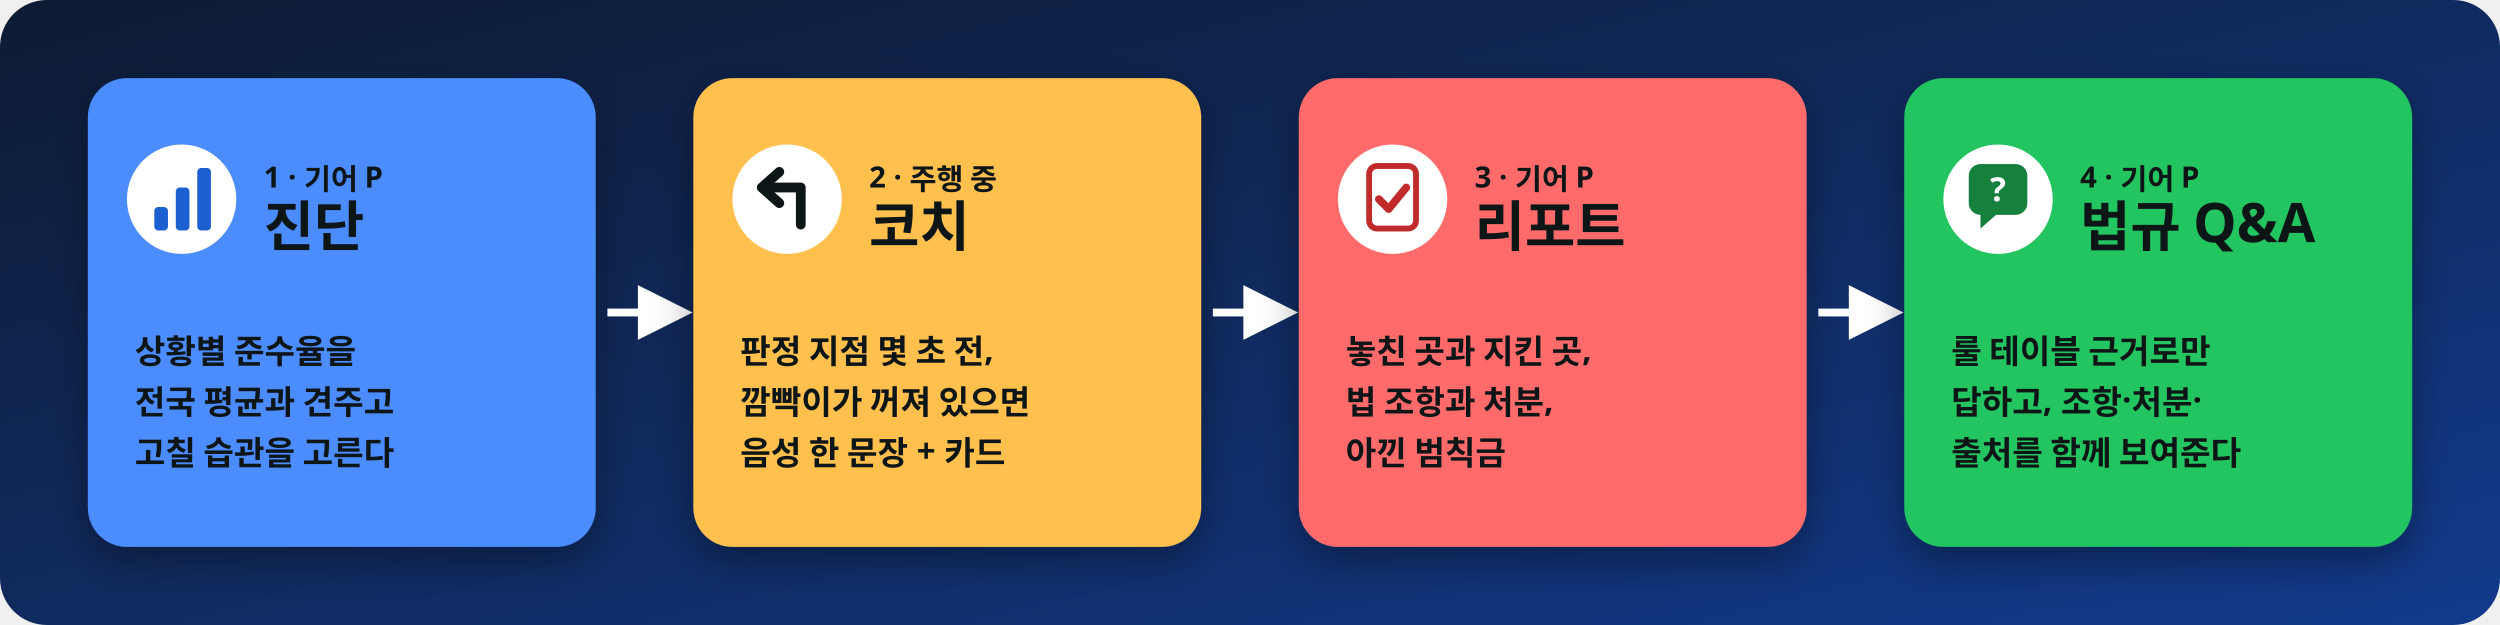
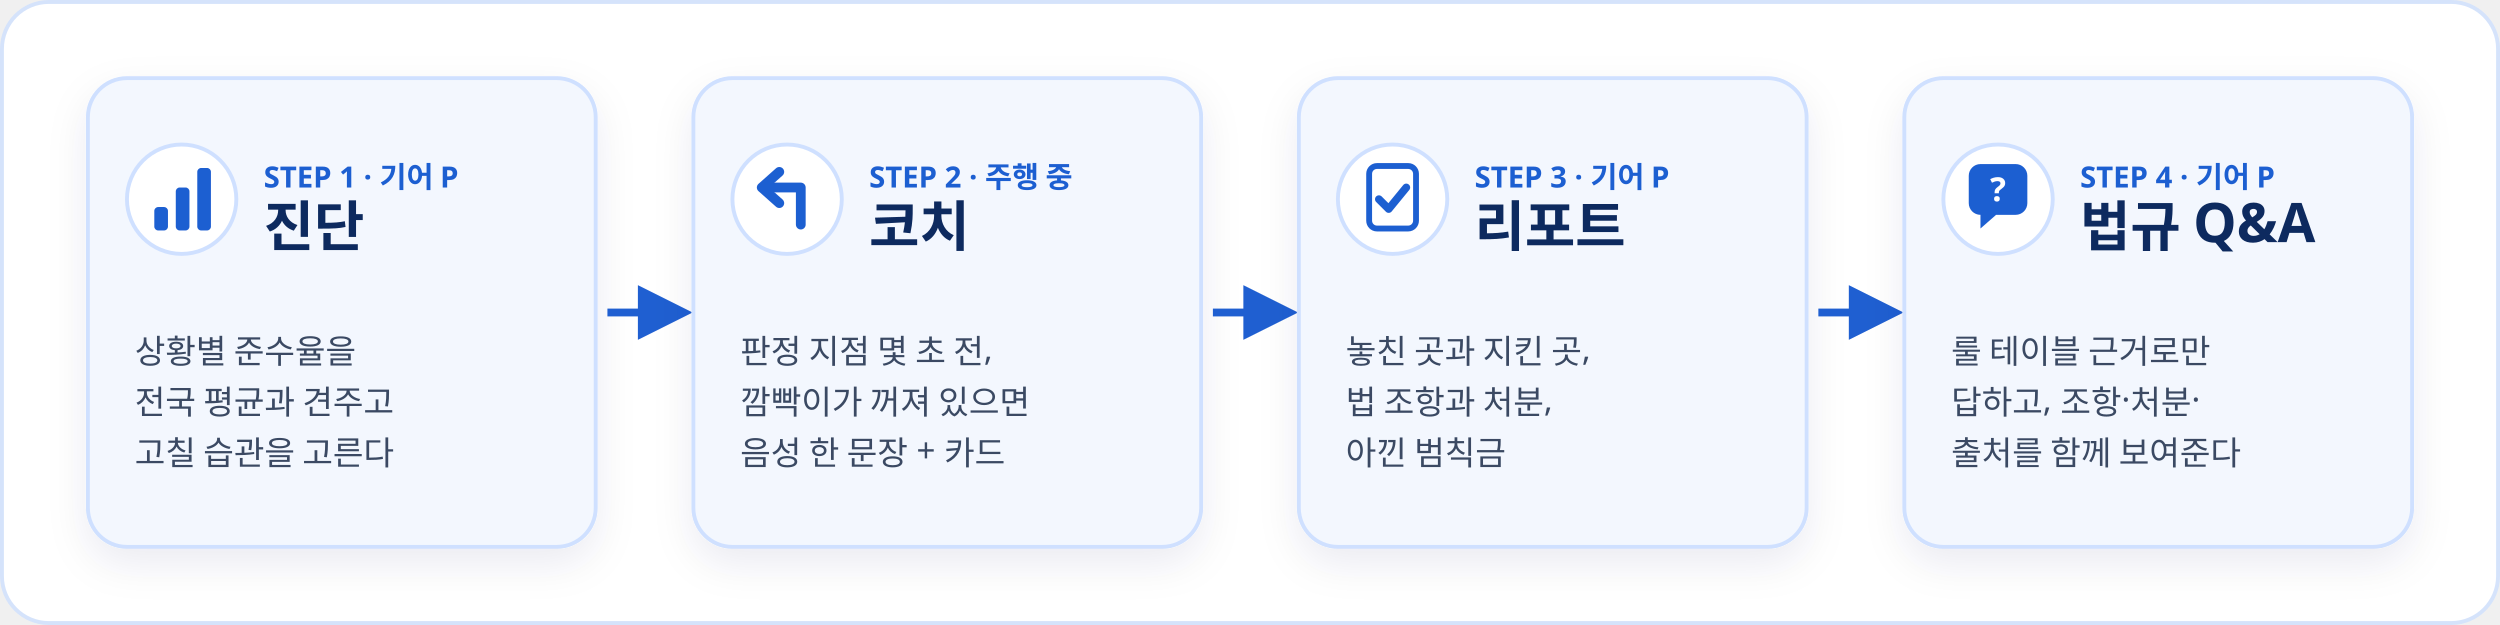
<svg xmlns="http://www.w3.org/2000/svg" width="1280" height="320" viewBox="0 0 1280 320" role="img" aria-label="동작 흐름: 진단, 코치, 리포트, 법규 Q&amp;A">
  <defs>
    <linearGradient id="bg" x1="0" y1="0" x2="1" y2="1">
-       <stop offset="0" stop-color="#0E1B33" />
-       <stop offset="1" stop-color="#123A8C" />
+       <stop offset="0" stop-color="#123A8C" />
+       <stop offset="1" stop-color="#1F5FD1" />
    </linearGradient>
    <filter id="sh" x="-10%" y="-10%" width="120%" height="130%">
-       <feDropShadow dx="0" dy="8" stdDeviation="10" flood-color="#000" flood-opacity="0.35" />
+       <feDropShadow dx="0" dy="8" stdDeviation="10" flood-color="#0E2A5E" flood-opacity="0.08" />
    </filter>
    <marker id="arrow" viewBox="0 0 10 10" refX="8" refY="5" markerWidth="7" markerHeight="7" orient="auto">
-       <path d="M0 0 L10 5 L0 10 z" fill="#FFFFFF" />
+       <path d="M0 0 L10 5 L0 10 z" fill="#1F5FD1" />
    </marker>
  </defs>
  <style>
-     text { font-family: Pretendard, "Apple SD Gothic Neo", "Noto Sans KR", "Malgun Gothic", "Segoe UI", sans-serif; fill: #111418; }
+     text { font-family: Pretendard, "Apple SD Gothic Neo", "Noto Sans KR", "Malgun Gothic", "Segoe UI", sans-serif; fill: #0E2A5E; }
    .t { font-size: 28px; font-weight: 800; }
-     .w { font-size: 15px; font-weight: 800; }
-     .d { font-size: 17px; font-weight: 600; }
+     .w { font-size: 15px; font-weight: 800; fill: #1F5FD1; }
+     .d { font-size: 17px; font-weight: 500; fill: #3A4A63; }
+     .n { font-size: 18px; font-weight: 800; fill: #FFFFFF; }
  </style>
-   <rect width="1280" height="320" rx="24" fill="url(#bg)" />
+   <rect x="1" y="1" width="1278" height="318" rx="24" fill="#FFFFFF" stroke="#D5E3FB" stroke-width="2" />
  <g transform="translate(45 40)" filter="url(#sh)">
-     <rect width="260" height="240" rx="20" fill="#4C8DFF" />
-     <circle cx="48" cy="62" r="28" fill="#FFFFFF" />
+     <rect width="260" height="240" rx="20" fill="#F3F7FE" stroke="#CFE0FF" stroke-width="2" />
+     <circle cx="48" cy="62" r="28" fill="#FFFFFF" stroke="#CFE0FF" stroke-width="2" />
    <rect x="34" y="66" width="7" height="12" rx="2" fill="#1F5FD1" />
    <rect x="45" y="56" width="7" height="22" rx="2" fill="#1F5FD1" />
    <rect x="56" y="46" width="7" height="32" rx="2" fill="#1F5FD1" />
-     <text x="90" y="56" class="w">1 · 기어 P</text>
+     <text x="90" y="56" class="w">STEP 1 · 기어 P</text>
    <text x="90" y="86" class="t">진단</text>
    <text x="24" y="146" class="d">상황별 준수율을</text>
    <text x="24" y="172" class="d">전국 평균과 견주고</text>
    <text x="24" y="198" class="d">고칠 습관을 고른다</text>
  </g>
-   <line x1="311" y1="160" x2="349" y2="160" stroke="#FFFFFF" stroke-width="4" marker-end="url(#arrow)" />
+   <line x1="311" y1="160" x2="349" y2="160" stroke="#1F5FD1" stroke-width="4" marker-end="url(#arrow)" />
  <g transform="translate(355 40)" filter="url(#sh)">
-     <rect width="260" height="240" rx="20" fill="#FFC04D" />
-     <circle cx="48" cy="62" r="28" fill="#FFFFFF" />
-     <path d="M55 75 V56 H38" fill="none" stroke="#111418" stroke-width="5" stroke-linecap="round" stroke-linejoin="round" />
-     <path d="M44 48 L35 56 L44 64" fill="none" stroke="#111418" stroke-width="5" stroke-linecap="round" stroke-linejoin="round" />
-     <text x="90" y="56" class="w">2 · 주행 중</text>
+     <rect width="260" height="240" rx="20" fill="#F3F7FE" stroke="#CFE0FF" stroke-width="2" />
+     <circle cx="48" cy="62" r="28" fill="#FFFFFF" stroke="#CFE0FF" stroke-width="2" />
+     <path d="M55 75 V56 H38" fill="none" stroke="#1F5FD1" stroke-width="5" stroke-linecap="round" stroke-linejoin="round" />
+     <path d="M44 48 L35 56 L44 64" fill="none" stroke="#1F5FD1" stroke-width="5" stroke-linecap="round" stroke-linejoin="round" />
+     <text x="90" y="56" class="w">STEP 2 · 주행 중</text>
    <text x="90" y="86" class="t">코치</text>
    <text x="24" y="146" class="d">판정 지점 몇 초 전,</text>
    <text x="24" y="172" class="d">깜빡이가 꺼져 있으면</text>
    <text x="24" y="198" class="d">음성 한 문장 + 카드</text>
  </g>
-   <line x1="621" y1="160" x2="659" y2="160" stroke="#FFFFFF" stroke-width="4" marker-end="url(#arrow)" />
+   <line x1="621" y1="160" x2="659" y2="160" stroke="#1F5FD1" stroke-width="4" marker-end="url(#arrow)" />
  <g transform="translate(665 40)" filter="url(#sh)">
-     <rect width="260" height="240" rx="20" fill="#FF6B6B" />
-     <circle cx="48" cy="62" r="28" fill="#FFFFFF" />
-     <rect x="36" y="45" width="24" height="32" rx="4" fill="none" stroke="#C02B2B" stroke-width="3" />
-     <path d="M41 62 L46 67 L55 56" fill="none" stroke="#C02B2B" stroke-width="4" stroke-linecap="round" stroke-linejoin="round" />
-     <text x="90" y="56" class="w">3 · 기어 P</text>
+     <rect width="260" height="240" rx="20" fill="#F3F7FE" stroke="#CFE0FF" stroke-width="2" />
+     <circle cx="48" cy="62" r="28" fill="#FFFFFF" stroke="#CFE0FF" stroke-width="2" />
+     <rect x="36" y="45" width="24" height="32" rx="4" fill="none" stroke="#1F5FD1" stroke-width="3" />
+     <path d="M41 62 L46 67 L55 56" fill="none" stroke="#1F5FD1" stroke-width="4" stroke-linecap="round" stroke-linejoin="round" />
+     <text x="90" y="56" class="w">STEP 3 · 기어 P</text>
    <text x="90" y="86" class="t">리포트</text>
    <text x="24" y="146" class="d">놓친 곳과 지킨 곳,</text>
    <text x="24" y="172" class="d">법 조항과 처분,</text>
    <text x="24" y="198" class="d">아낀 범칙금</text>
  </g>
-   <line x1="931" y1="160" x2="969" y2="160" stroke="#FFFFFF" stroke-width="4" marker-end="url(#arrow)" />
+   <line x1="931" y1="160" x2="969" y2="160" stroke="#1F5FD1" stroke-width="4" marker-end="url(#arrow)" />
  <g transform="translate(975 40)" filter="url(#sh)">
-     <rect width="260" height="240" rx="20" fill="#22C55E" />
-     <circle cx="48" cy="62" r="28" fill="#FFFFFF" />
-     <path d="M33 50 a6 6 0 0 1 6 -6 h18 a6 6 0 0 1 6 6 v14 a6 6 0 0 1 -6 6 h-10 l-8 7 v-7 a6 6 0 0 1 -6 -6 z" fill="#15803D" />
+     <rect width="260" height="240" rx="20" fill="#F3F7FE" stroke="#CFE0FF" stroke-width="2" />
+     <circle cx="48" cy="62" r="28" fill="#FFFFFF" stroke="#CFE0FF" stroke-width="2" />
+     <path d="M33 50 a6 6 0 0 1 6 -6 h18 a6 6 0 0 1 6 6 v14 a6 6 0 0 1 -6 6 h-10 l-8 7 v-7 a6 6 0 0 1 -6 -6 z" fill="#1F5FD1" />
    <text x="48" y="63" text-anchor="middle" font-size="17" font-weight="800" style="fill:#FFFFFF">?</text>
-     <text x="90" y="56" class="w">4 · 기어 P</text>
+     <text x="90" y="56" class="w">STEP 4 · 기어 P</text>
    <text x="90" y="86" class="t">법규 Q&amp;A</text>
    <text x="24" y="146" class="d">룰 테이블 근거로만</text>
    <text x="24" y="172" class="d">답하고, 조항·처분·</text>
    <text x="24" y="198" class="d">출처를 함께 보여준다</text>
  </g>
</svg>
